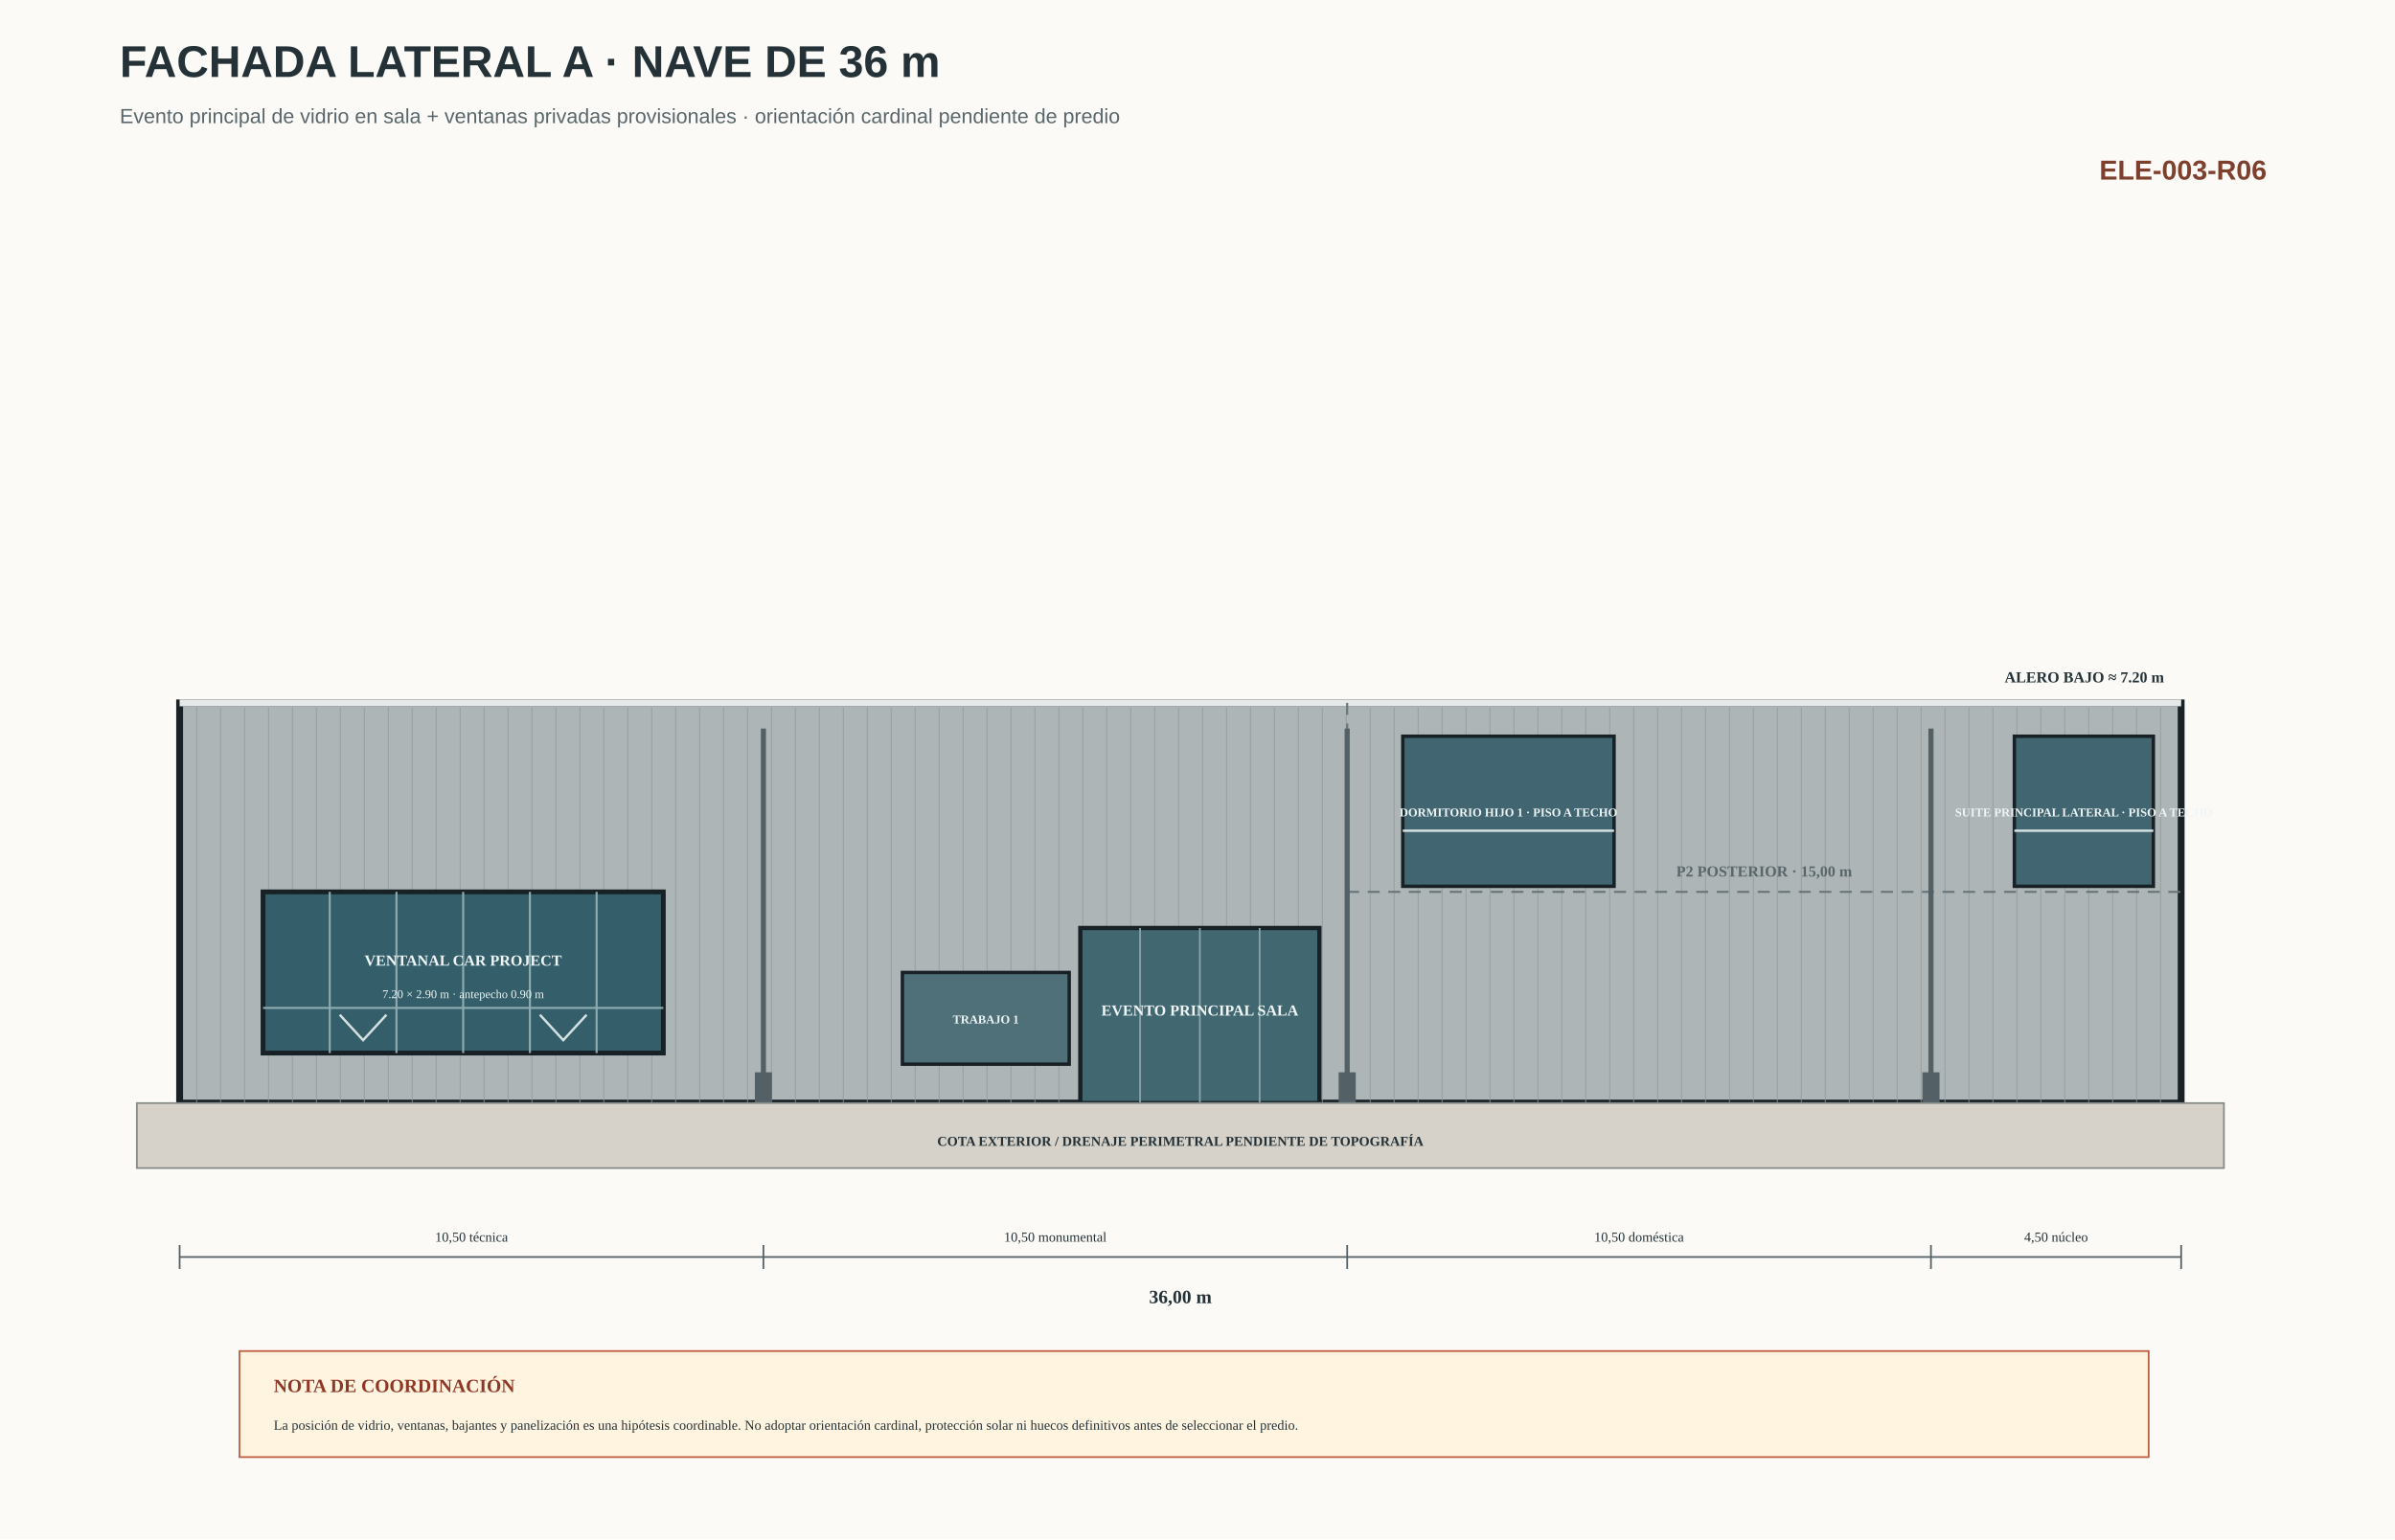
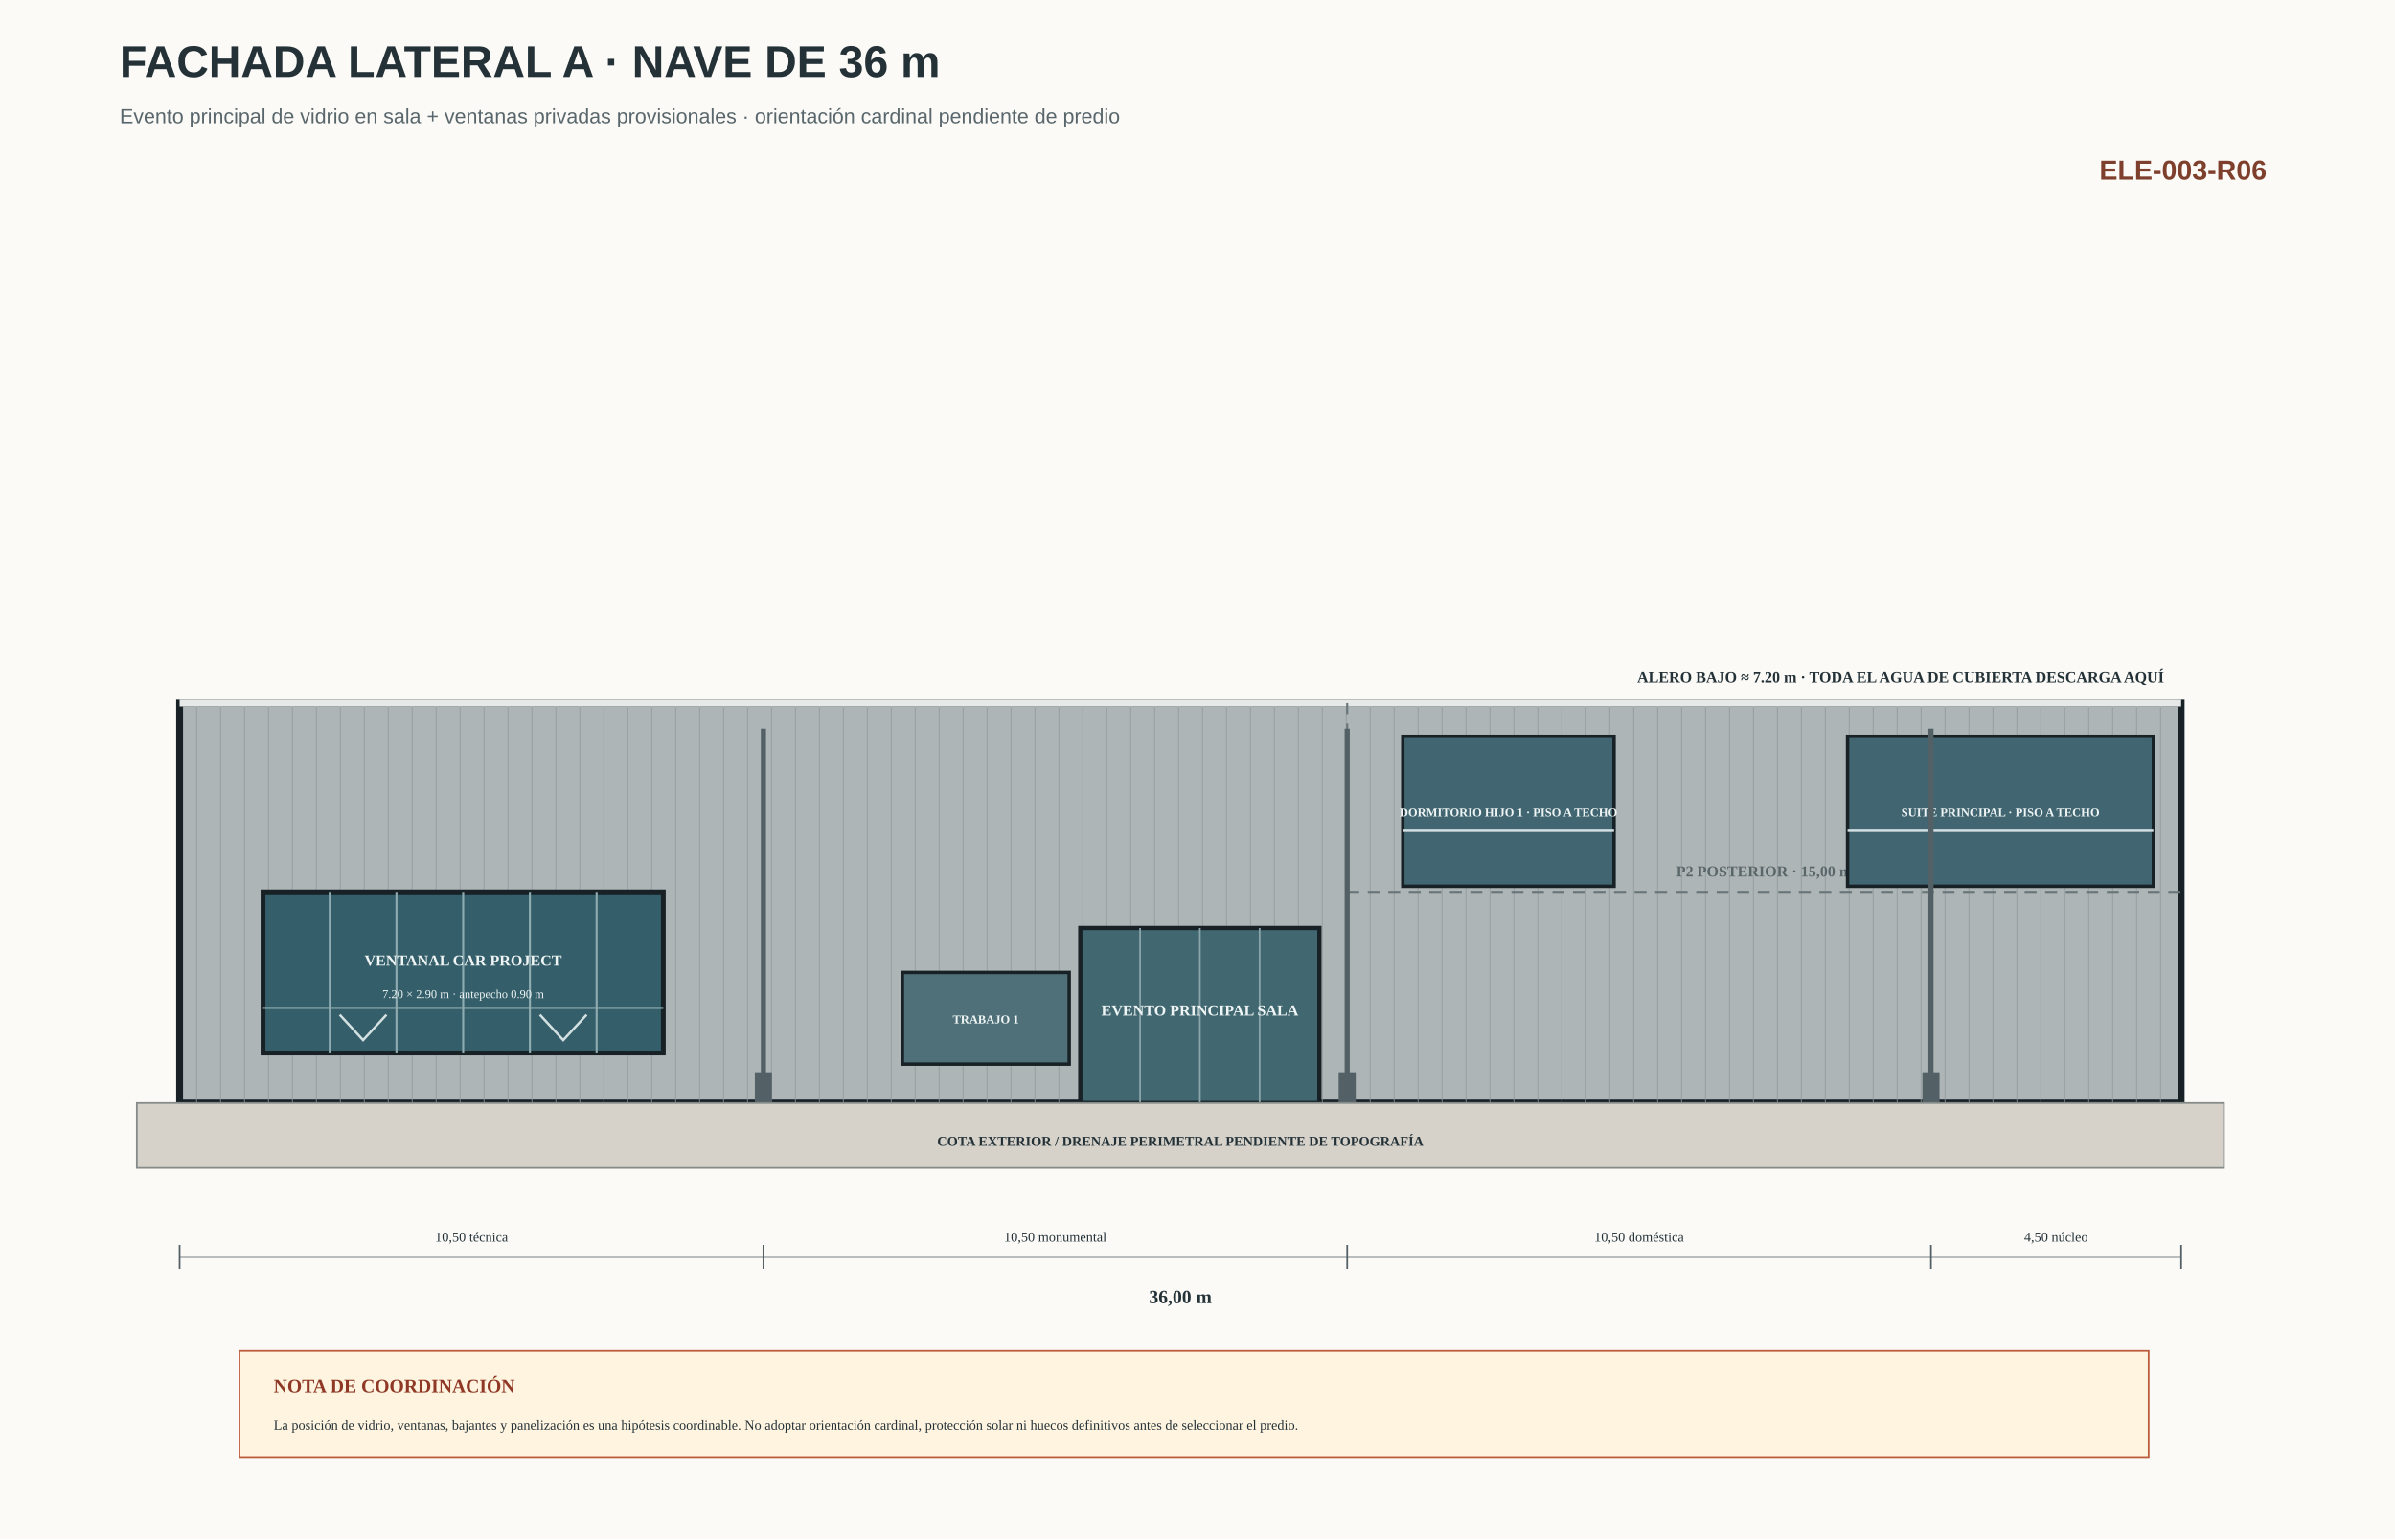
<svg xmlns="http://www.w3.org/2000/svg" width="1400" height="900" viewBox="0 0 1400 900">
  <rect width="1400" height="900" fill="#fbfaf7" />
  <g font-family="Arial">
    <text x="70" y="45" font-size="26" text-anchor="start" font-weight="700" fill="#243238">FACHADA LATERAL A · NAVE DE 36 m</text>
    <text x="70" y="72" font-size="12" text-anchor="start" font-weight="400" fill="#59676c">Evento principal de vidrio en sala + ventanas privadas provisionales · orientación cardinal pendiente de predio</text>
    <text x="1325" y="105" font-size="16" text-anchor="end" font-weight="700" fill="#7e3f2c">ELE-003-R06</text>
  </g>
  <defs>
    <pattern id="metals" width="14" height="14" patternUnits="userSpaceOnUse">
      <line x1="3" y1="0" x2="3" y2="14" stroke="#90999b" stroke-width=".7" />
    </pattern>
  </defs>
  <rect x="105" y="411.0" width="1170.0" height="234.0" fill="#aeb5b6" stroke="#172126" stroke-width="4" />
  <rect x="105" y="411.0" width="1170.0" height="234.0" fill="url(#metals)" stroke="none" opacity=".65" />
  <line x1="105" y1="411.0" x2="1275.0" y2="411.0" stroke="#e6e9e7" stroke-width="4" />
-   <text x="1265.0" y="399.0" font-size="9" text-anchor="end" font-weight="700" fill="#243238">ALERO BAJO ≈ 7.20 m</text>
+   <text x="1265.0" y="399.0" font-size="9" text-anchor="end" font-weight="700" fill="#243238">ALERO BAJO ≈ 7.20 m · TODA EL AGUA DE CUBIERTA DESCARGA AQUÍ</text>
  <line x1="787.5" y1="411.0" x2="787.5" y2="645" stroke="#687579" stroke-width="1.2" stroke-dasharray="7 5" />
  <line x1="787.5" y1="521.5" x2="1275.0" y2="521.5" stroke="#687579" stroke-width="1.2" stroke-dasharray="7 5" />
  <text x="1031.25" y="512.5" font-size="9" text-anchor="middle" font-weight="700" fill="#59666a">P2 POSTERIOR · 15,00 m</text>
  <rect x="153.75" y="521.5" width="234" height="94.25" fill="#345e69" stroke="#172126" stroke-width="2.8" />
  <line x1="192.75" y1="521.5" x2="192.75" y2="615.75" stroke="#8eabb1" stroke-width="1.2" />
  <line x1="231.75" y1="521.5" x2="231.75" y2="615.75" stroke="#8eabb1" stroke-width="1.2" />
  <line x1="270.75" y1="521.5" x2="270.75" y2="615.75" stroke="#8eabb1" stroke-width="1.2" />
  <line x1="309.75" y1="521.5" x2="309.75" y2="615.75" stroke="#8eabb1" stroke-width="1.2" />
  <line x1="348.75" y1="521.5" x2="348.75" y2="615.75" stroke="#8eabb1" stroke-width="1.2" />
  <line x1="153.75" y1="589.36" x2="387.75" y2="589.36" stroke="#8eabb1" stroke-width="1.2" />
  <path d="M 198.6 593.36 L 212.25 608.21 L 225.9 593.36" fill="none" stroke="#d4e1e3" stroke-width="1.4" />
  <path d="M 315.6 593.36 L 329.25 608.21 L 342.9 593.36" fill="none" stroke="#d4e1e3" stroke-width="1.4" />
  <text x="270.75" y="564.625" font-size="9" text-anchor="middle" font-weight="700" fill="#eff5f5">VENTANAL CAR PROJECT</text>
  <text x="270.75" y="583.625" font-size="7" text-anchor="middle" font-weight="400" fill="#eff5f5">7.20 × 2.90 m · antepecho 0.90 m</text>
  <rect x="631.5" y="542.625" width="139.75" height="102.375" fill="#416771" stroke="#172126" stroke-width="2.5" />
  <line x1="666.438" y1="542.625" x2="666.438" y2="645" stroke="#8aa4a9" />
  <line x1="701.375" y1="542.625" x2="701.375" y2="645" stroke="#8aa4a9" />
  <line x1="736.312" y1="542.625" x2="736.312" y2="645" stroke="#8aa4a9" />
  <text x="701.375" y="593.812" font-size="9" text-anchor="middle" font-weight="700" fill="#eff5f5">EVENTO PRINCIPAL SALA</text>
  <rect x="527.5" y="568.625" width="97.5" height="53.625" fill="#4f7078" stroke="#172126" stroke-width="2" />
  <text x="576.25" y="598.438" font-size="7" text-anchor="middle" font-weight="700" fill="#eff5f5">TRABAJO 1</text>
  <rect x="820.0" y="430.5" width="123.5" height="87.75" fill="#426671" stroke="#172126" stroke-width="2" />
  <line x1="820.0" y1="485.75" x2="943.5" y2="485.75" stroke="#d2e0e2" stroke-width="1.4" />
  <text x="881.75" y="477.375" font-size="7" text-anchor="middle" font-weight="700" fill="#eff5f5">DORMITORIO HIJO 1 · PISO A TECHO</text>
-   <rect x="1177.5" y="430.5" width="81.25" height="87.75" fill="#426671" stroke="#172126" stroke-width="2" />
-   <line x1="1177.5" y1="485.75" x2="1258.75" y2="485.75" stroke="#d2e0e2" stroke-width="1.4" />
-   <text x="1218.125" y="477.375" font-size="7" text-anchor="middle" font-weight="700" fill="#eff5f5">SUITE PRINCIPAL LATERAL · PISO A TECHO</text>
+   <rect x="1080.0" y="430.5" width="178.75" height="87.75" fill="#426671" stroke="#172126" stroke-width="2" />
+   <line x1="1080.0" y1="485.75" x2="1258.75" y2="485.75" stroke="#d2e0e2" stroke-width="1.4" />
+   <text x="1169.375" y="477.375" font-size="7" text-anchor="middle" font-weight="700" fill="#eff5f5">SUITE PRINCIPAL · PISO A TECHO</text>
  <line x1="446.25" y1="426.0" x2="446.25" y2="645" stroke="#536166" stroke-width="3" />
  <rect x="441.25" y="627" width="10" height="18" fill="#536166" />
  <line x1="787.5" y1="426.0" x2="787.5" y2="645" stroke="#536166" stroke-width="3" />
  <rect x="782.5" y="627" width="10" height="18" fill="#536166" />
  <line x1="1128.75" y1="426.0" x2="1128.75" y2="645" stroke="#536166" stroke-width="3" />
  <rect x="1123.75" y="627" width="10" height="18" fill="#536166" />
  <rect x="80" y="645" width="1220.0" height="38" fill="#d6d2ca" stroke="#858b89" />
  <text x="690.0" y="670" font-size="8" text-anchor="middle" font-weight="700" fill="#243238">COTA EXTERIOR / DRENAJE PERIMETRAL PENDIENTE DE TOPOGRAFÍA</text>
  <line x1="105" y1="735" x2="1275.0" y2="735" stroke="#536166" />
  <line x1="105.0" y1="728" x2="105.0" y2="742" stroke="#536166" />
  <text x="275.625" y="726" font-size="8" text-anchor="middle" font-weight="400" fill="#243238">10,50 técnica</text>
  <line x1="446.25" y1="728" x2="446.25" y2="742" stroke="#536166" />
  <text x="616.875" y="726" font-size="8" text-anchor="middle" font-weight="400" fill="#243238">10,50 monumental</text>
  <line x1="787.5" y1="728" x2="787.5" y2="742" stroke="#536166" />
  <text x="958.125" y="726" font-size="8" text-anchor="middle" font-weight="400" fill="#243238">10,50 doméstica</text>
  <line x1="1128.75" y1="728" x2="1128.75" y2="742" stroke="#536166" />
  <text x="1201.875" y="726" font-size="8" text-anchor="middle" font-weight="400" fill="#243238">4,50 núcleo</text>
  <line x1="1275.0" y1="728" x2="1275.0" y2="742" stroke="#536166" />
  <text x="690.0" y="762" font-size="11" text-anchor="middle" font-weight="700" fill="#243238">36,00 m</text>
  <rect x="140" y="790" width="1116" height="62" fill="#fff4df" stroke="#bd5c3c" />
  <text x="160" y="814" font-size="11" text-anchor="start" font-weight="700" fill="#8e3825">NOTA DE COORDINACIÓN</text>
  <text x="160" y="836" font-size="8" text-anchor="start" font-weight="400" fill="#243238">La posición de vidrio, ventanas, bajantes y panelización es una hipótesis coordinable. No adoptar orientación cardinal, protección solar ni huecos definitivos antes de seleccionar el predio.</text>
</svg>
